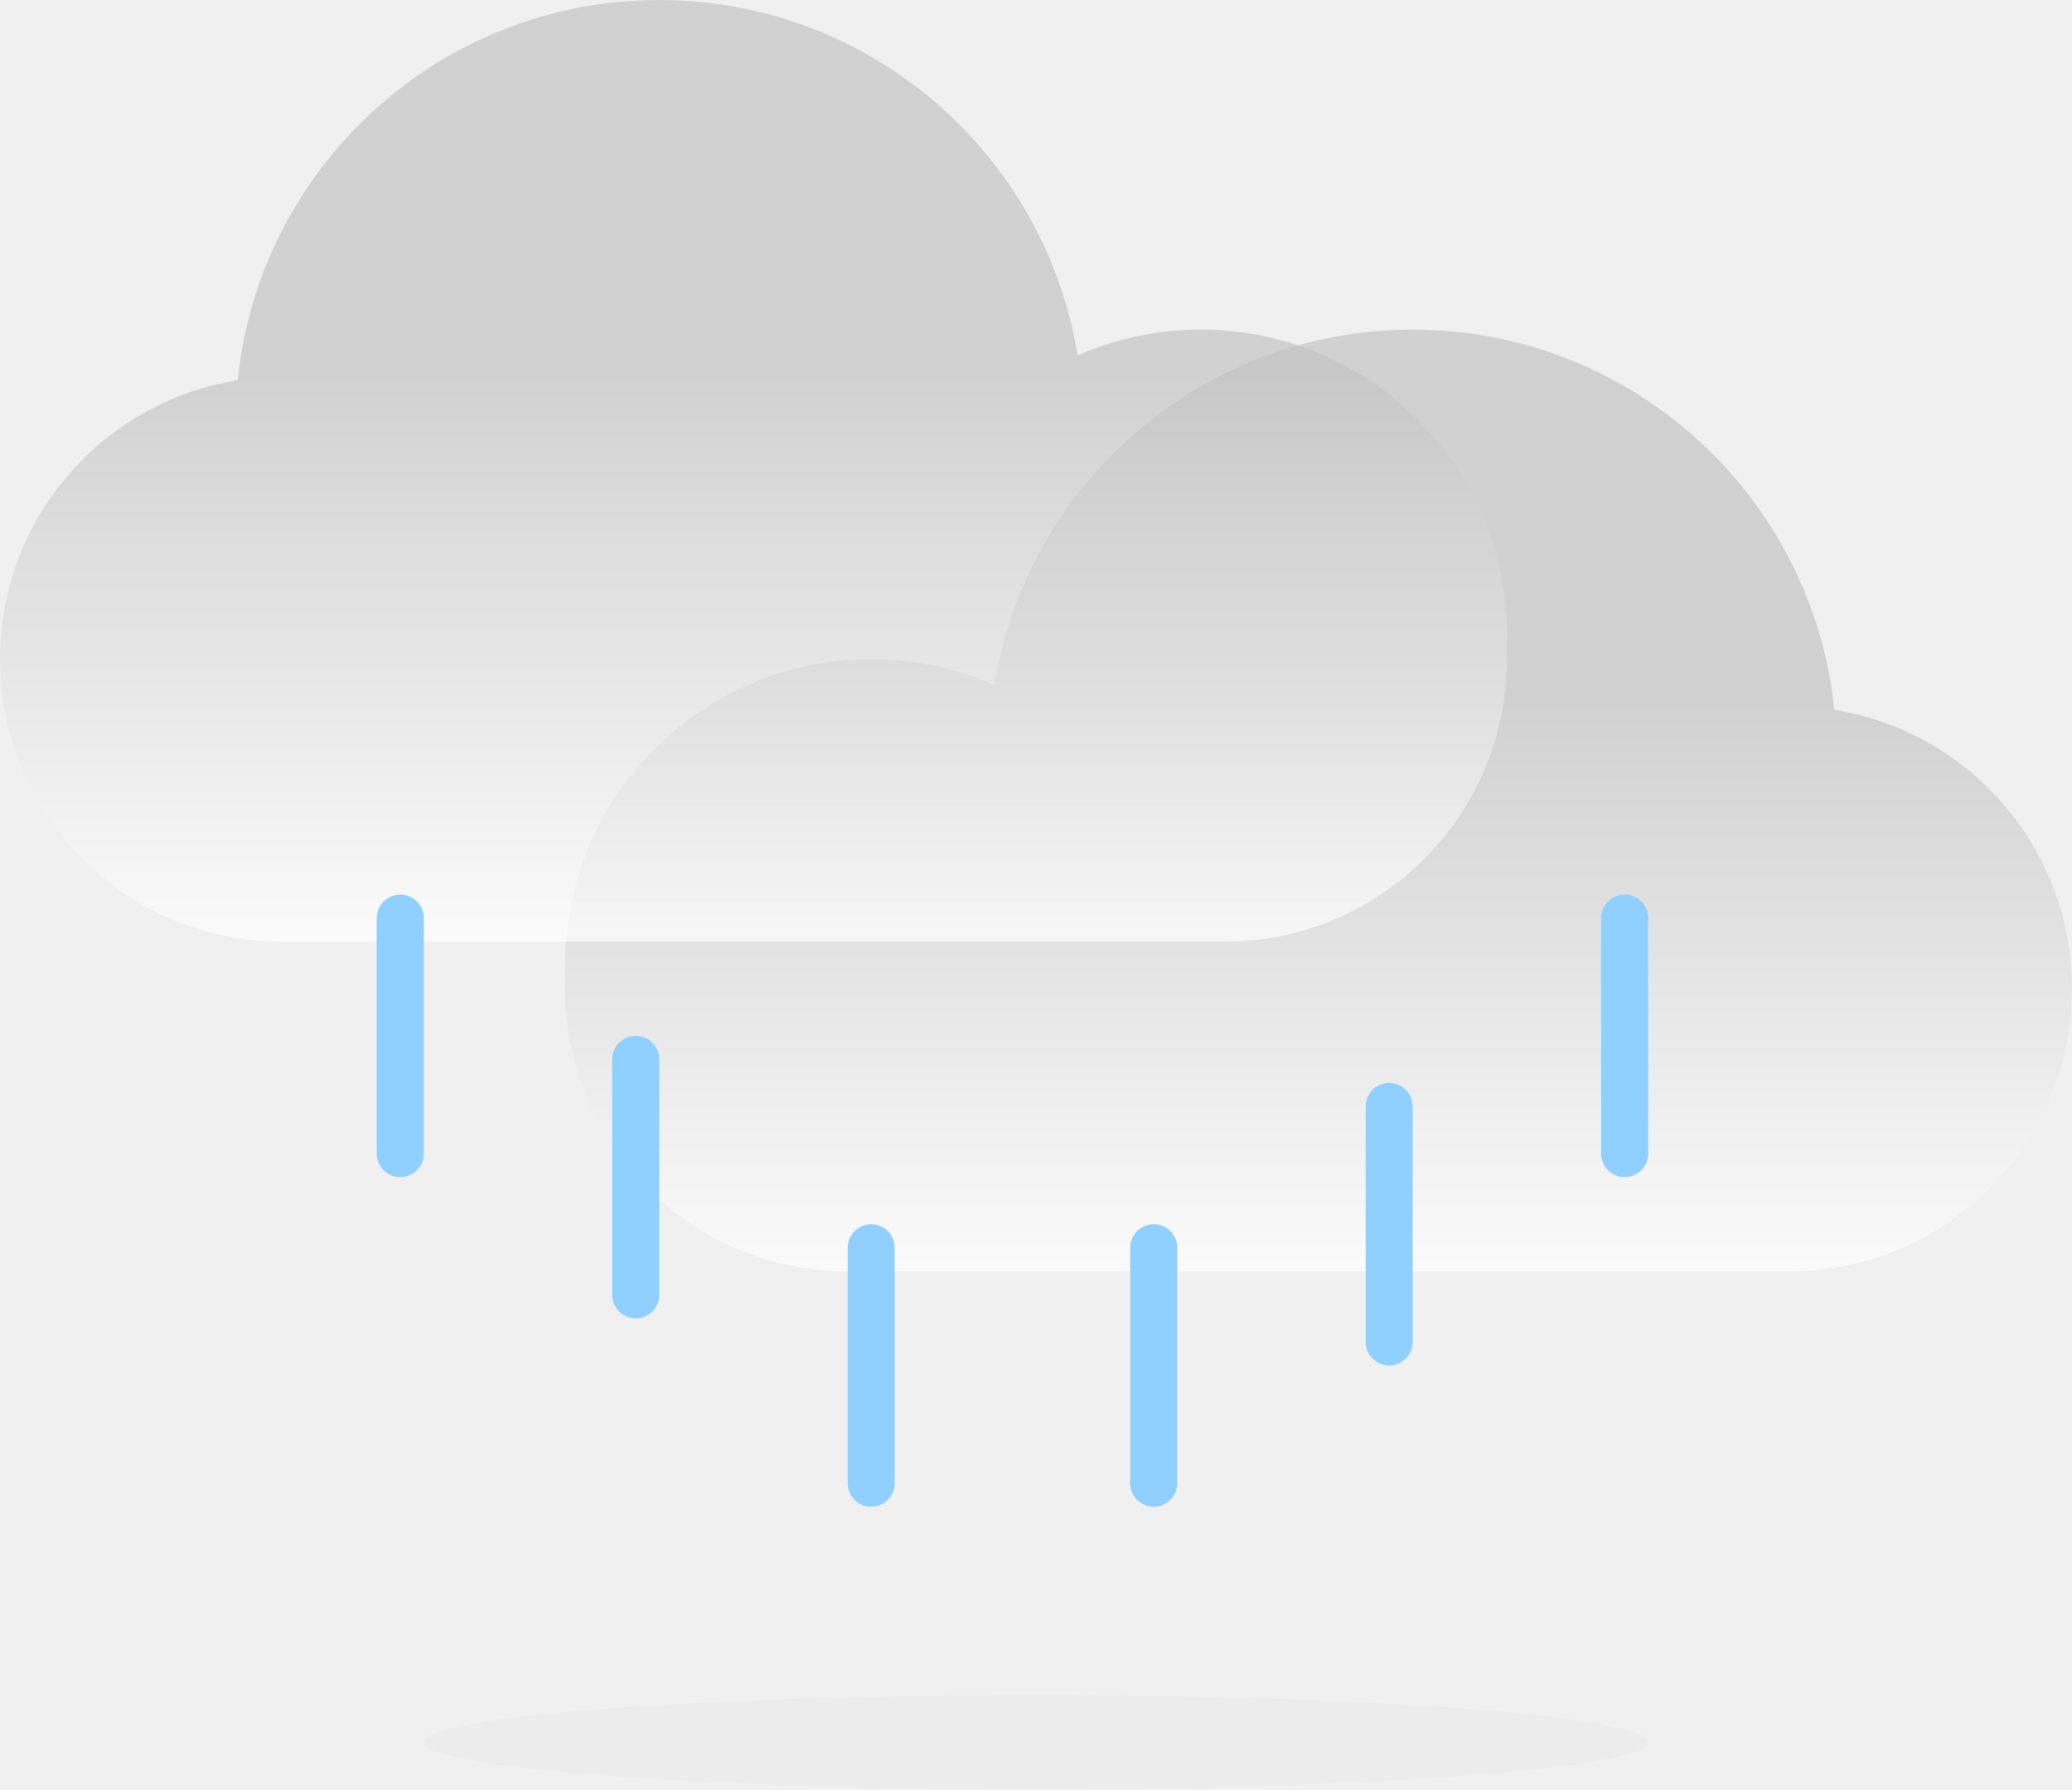
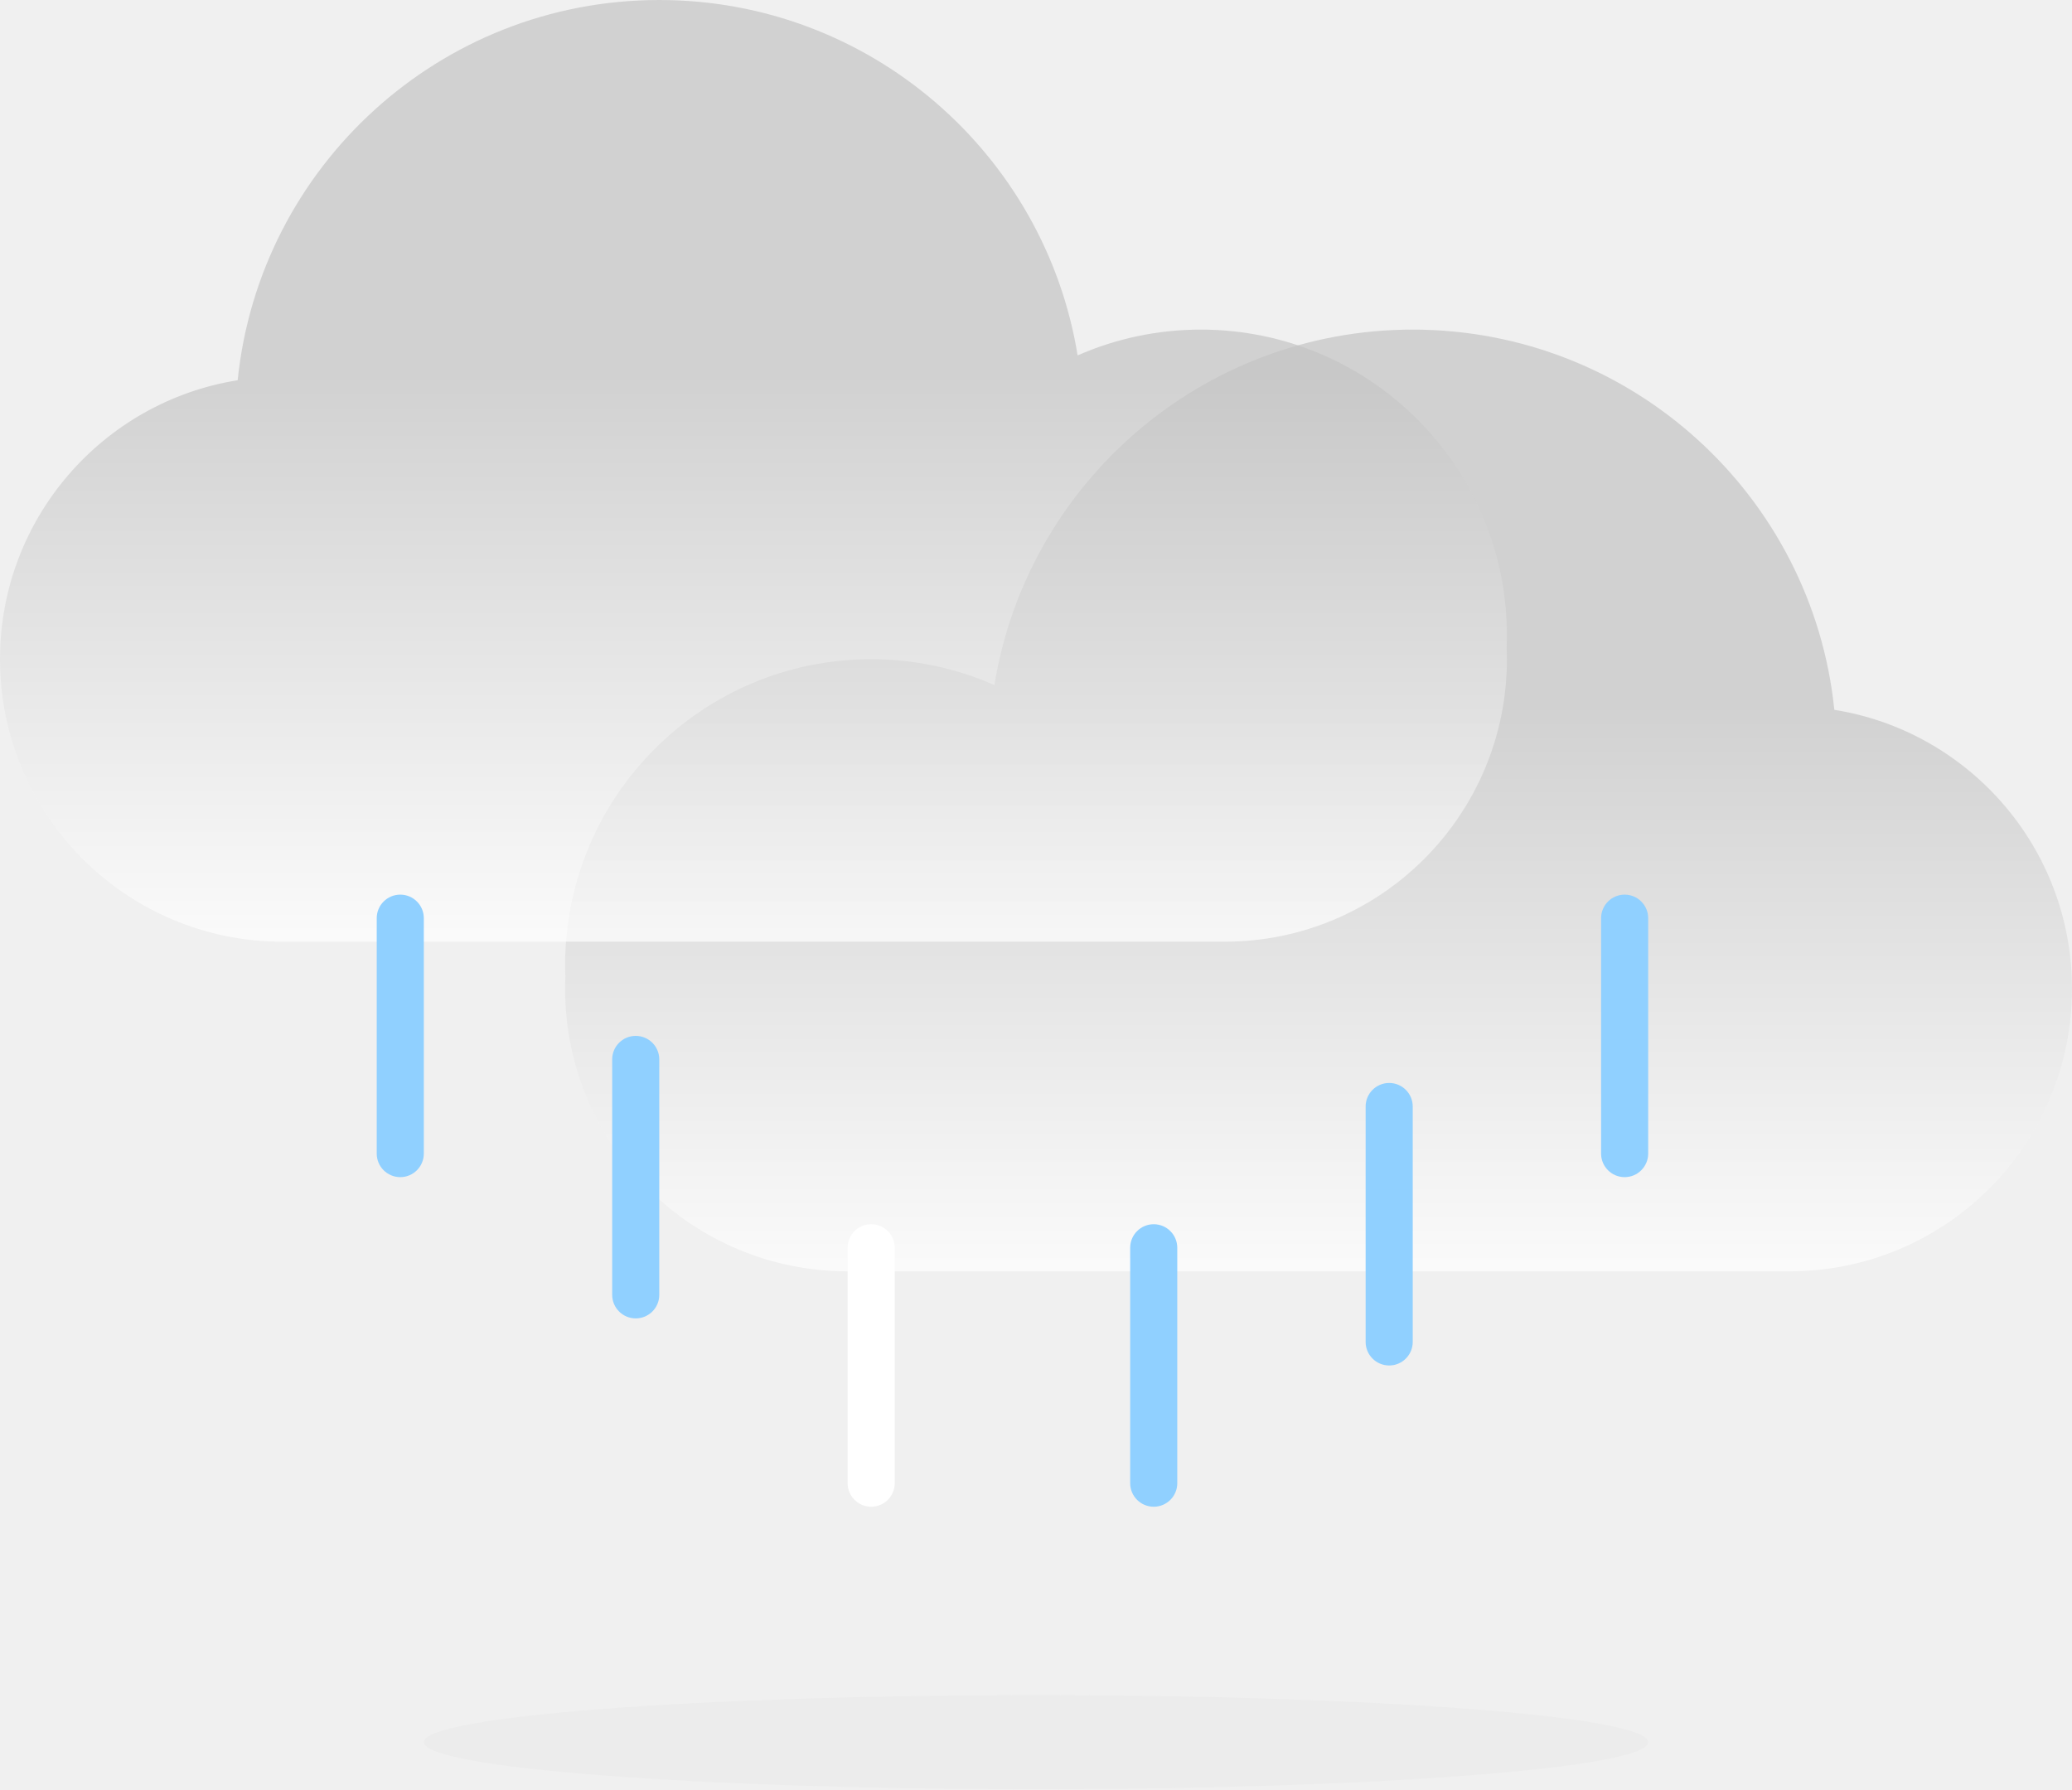
<svg xmlns="http://www.w3.org/2000/svg" width="44" height="38" viewBox="0 0 44 38" fill="none">
  <ellipse cx="22" cy="37" rx="13" ry="1" fill="#ECECEC" />
  <path fill-rule="evenodd" clip-rule="evenodd" d="M38.953 15.075C38.49 10.539 34.658 7 30 7C25.524 7 21.811 10.268 21.116 14.548C20.316 14.196 19.431 14 18.5 14C14.91 14 12 16.91 12 20.5C12 20.585 12.002 20.67 12.005 20.755C12.002 20.836 12 20.918 12 21C12 24.314 14.686 27 18 27H18.5H38C41.314 27 44 24.314 44 21C44 18.011 41.814 15.532 38.953 15.075Z" fill="url(#paint0_linear)" fill-opacity="0.7" />
  <path fill-rule="evenodd" clip-rule="evenodd" d="M5.047 8.075C5.51 3.539 9.342 0 14 0C18.476 0 22.189 3.268 22.884 7.548C23.684 7.196 24.569 7 25.5 7C29.09 7 32 9.91 32 13.5C32 13.585 31.998 13.67 31.995 13.755C31.998 13.836 32 13.918 32 14C32 17.314 29.314 20 26 20H25.5H6C2.686 20 0 17.314 0 14C0 11.011 2.186 8.532 5.047 8.075Z" fill="url(#paint1_linear)" fill-opacity="0.7" />
  <rect width="1" height="6" rx="0.5" transform="matrix(1 0 0 -1 24 32)" fill="#90D0FF" />
  <rect width="1" height="6" rx="0.5" transform="matrix(1 0 0 -1 29 29)" fill="#90D0FF" />
  <rect width="1" height="6" rx="0.5" transform="matrix(1 0 0 -1 34 25)" fill="#90D0FF" />
  <rect x="8" y="19" width="1" height="6" rx="0.5" fill="#90D0FF" />
  <rect x="13" y="22" width="1" height="6" rx="0.5" fill="#90D0FF" />
-   <rect x="18" y="26" width="1" height="6" rx="0.5" fill="#90D0FF" />
+   <rect x="18" y="26" width="1" height="6" rx="0.5" fill="White" />
  <defs>
    <linearGradient id="paint0_linear" x1="28" y1="15" x2="28" y2="27" gradientUnits="userSpaceOnUse">
      <stop stop-color="#C4C4C4" />
      <stop offset="1" stop-color="white" />
    </linearGradient>
    <linearGradient id="paint1_linear" x1="16" y1="8" x2="16" y2="20" gradientUnits="userSpaceOnUse">
      <stop stop-color="#C4C4C4" />
      <stop offset="1" stop-color="white" />
    </linearGradient>
  </defs>
</svg>
